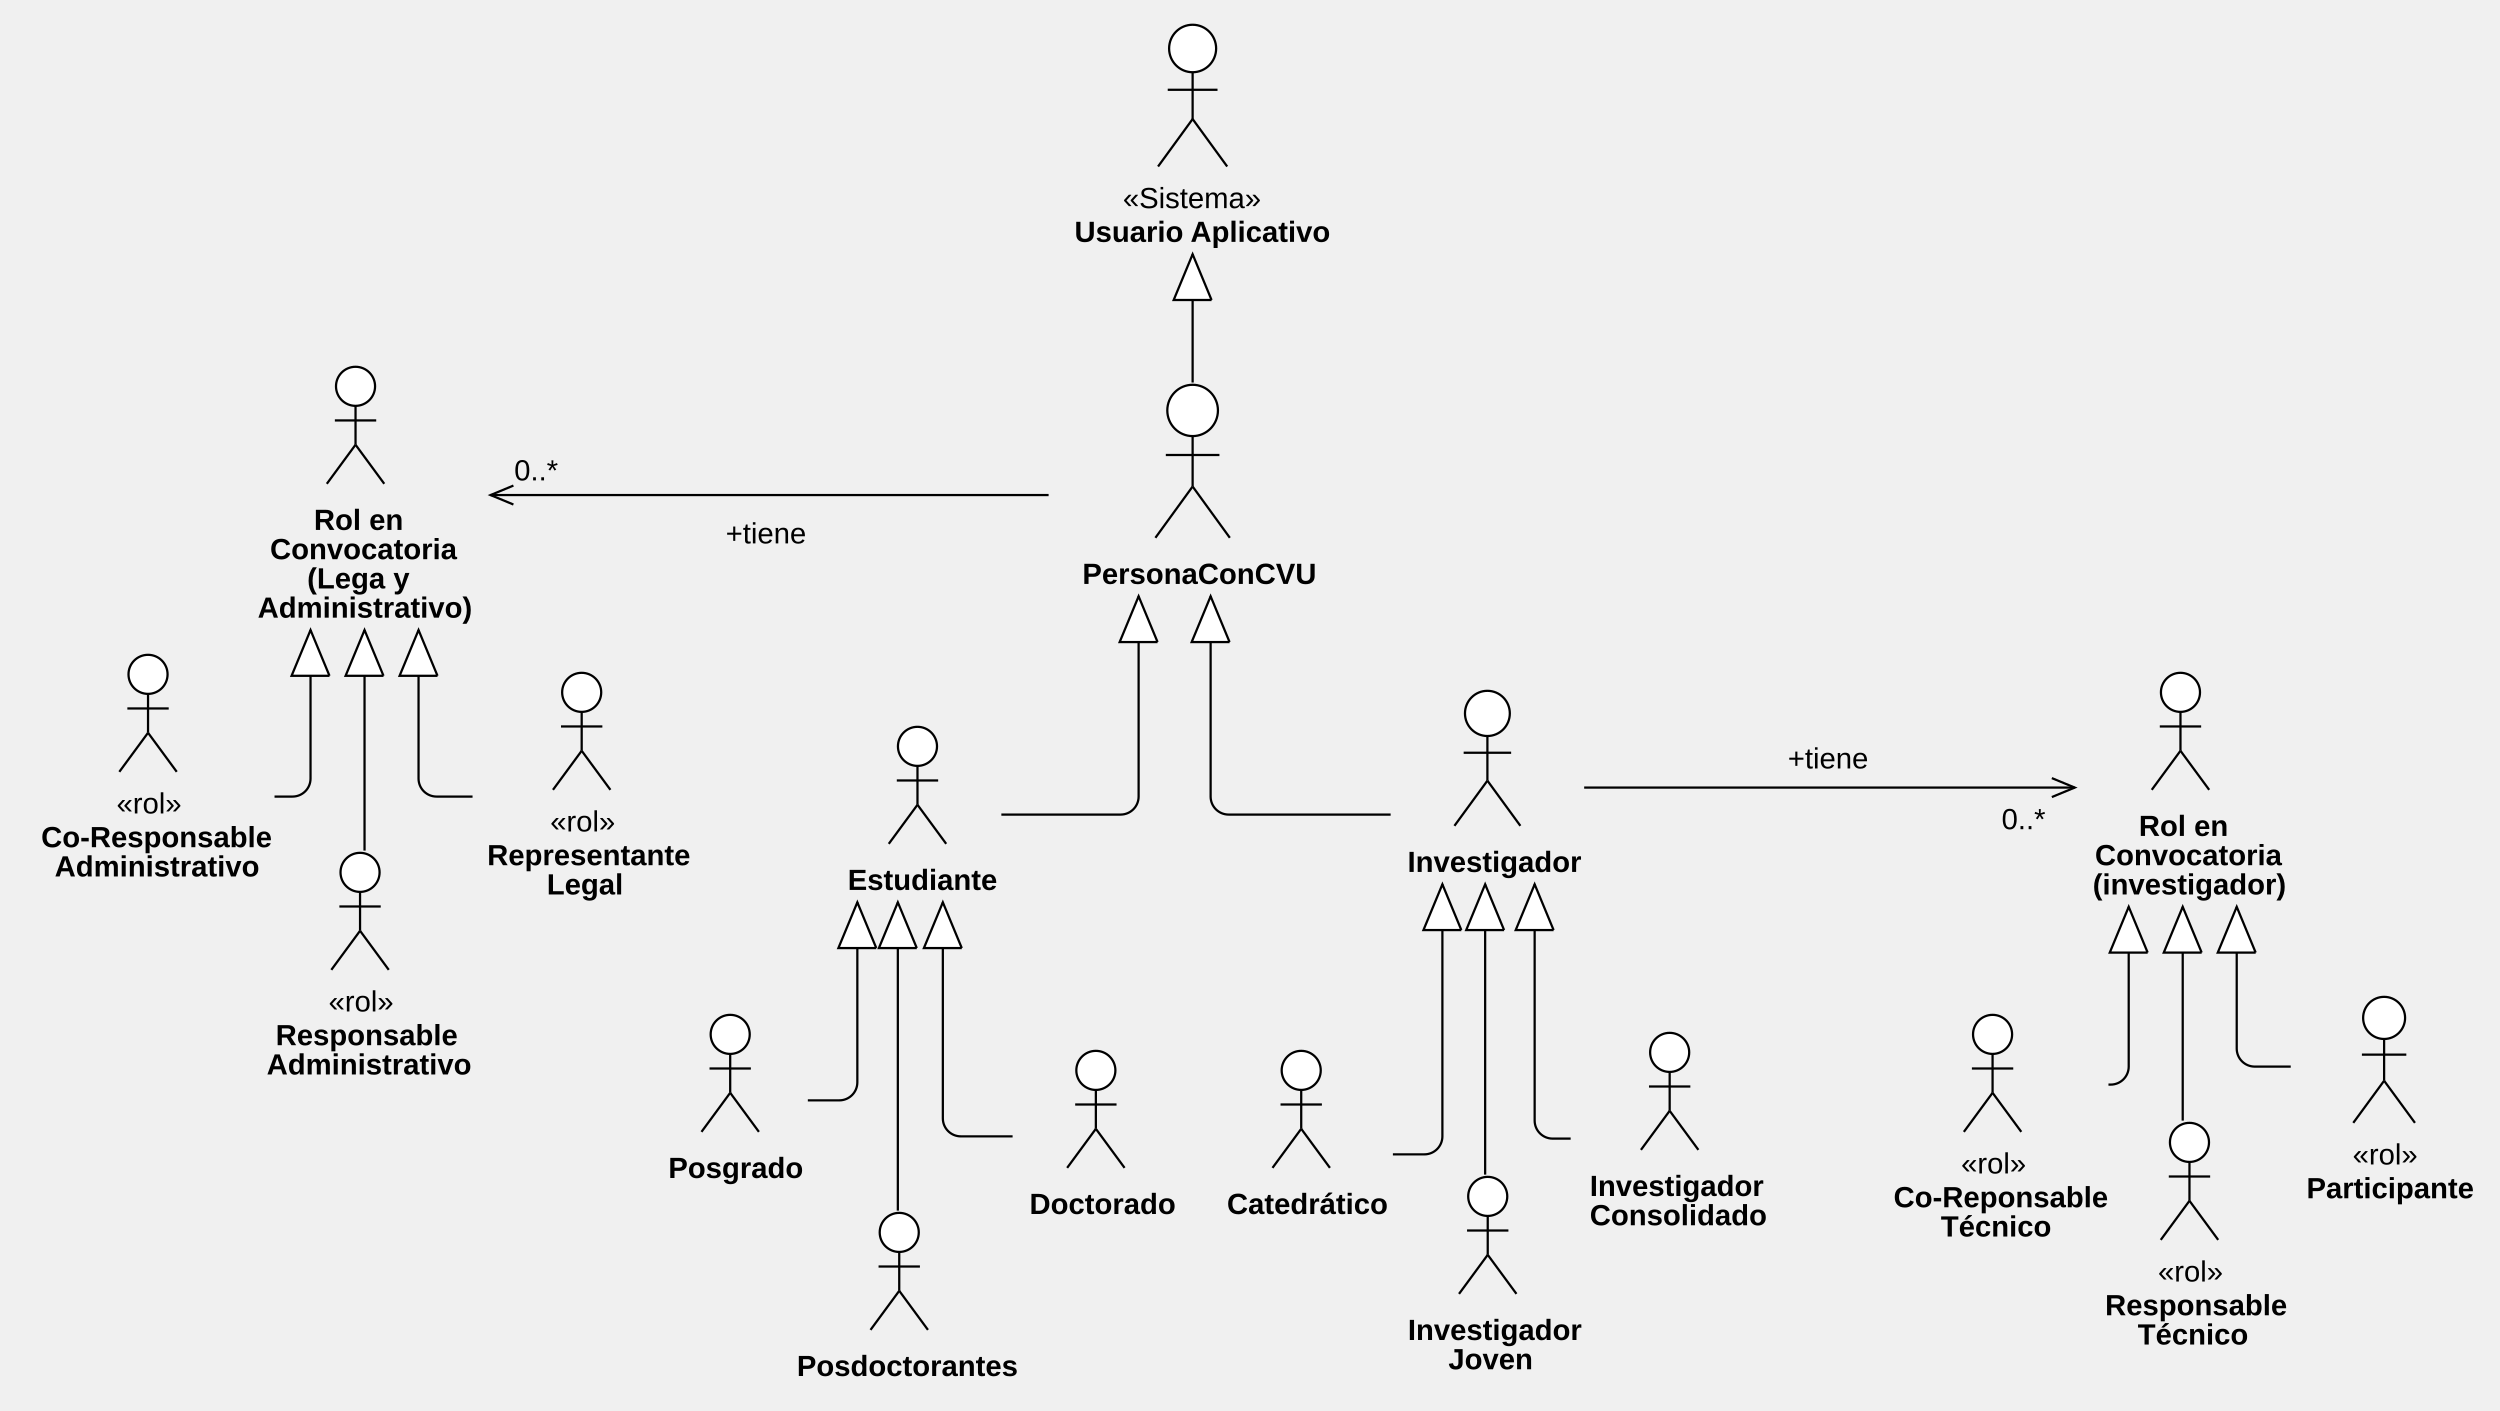
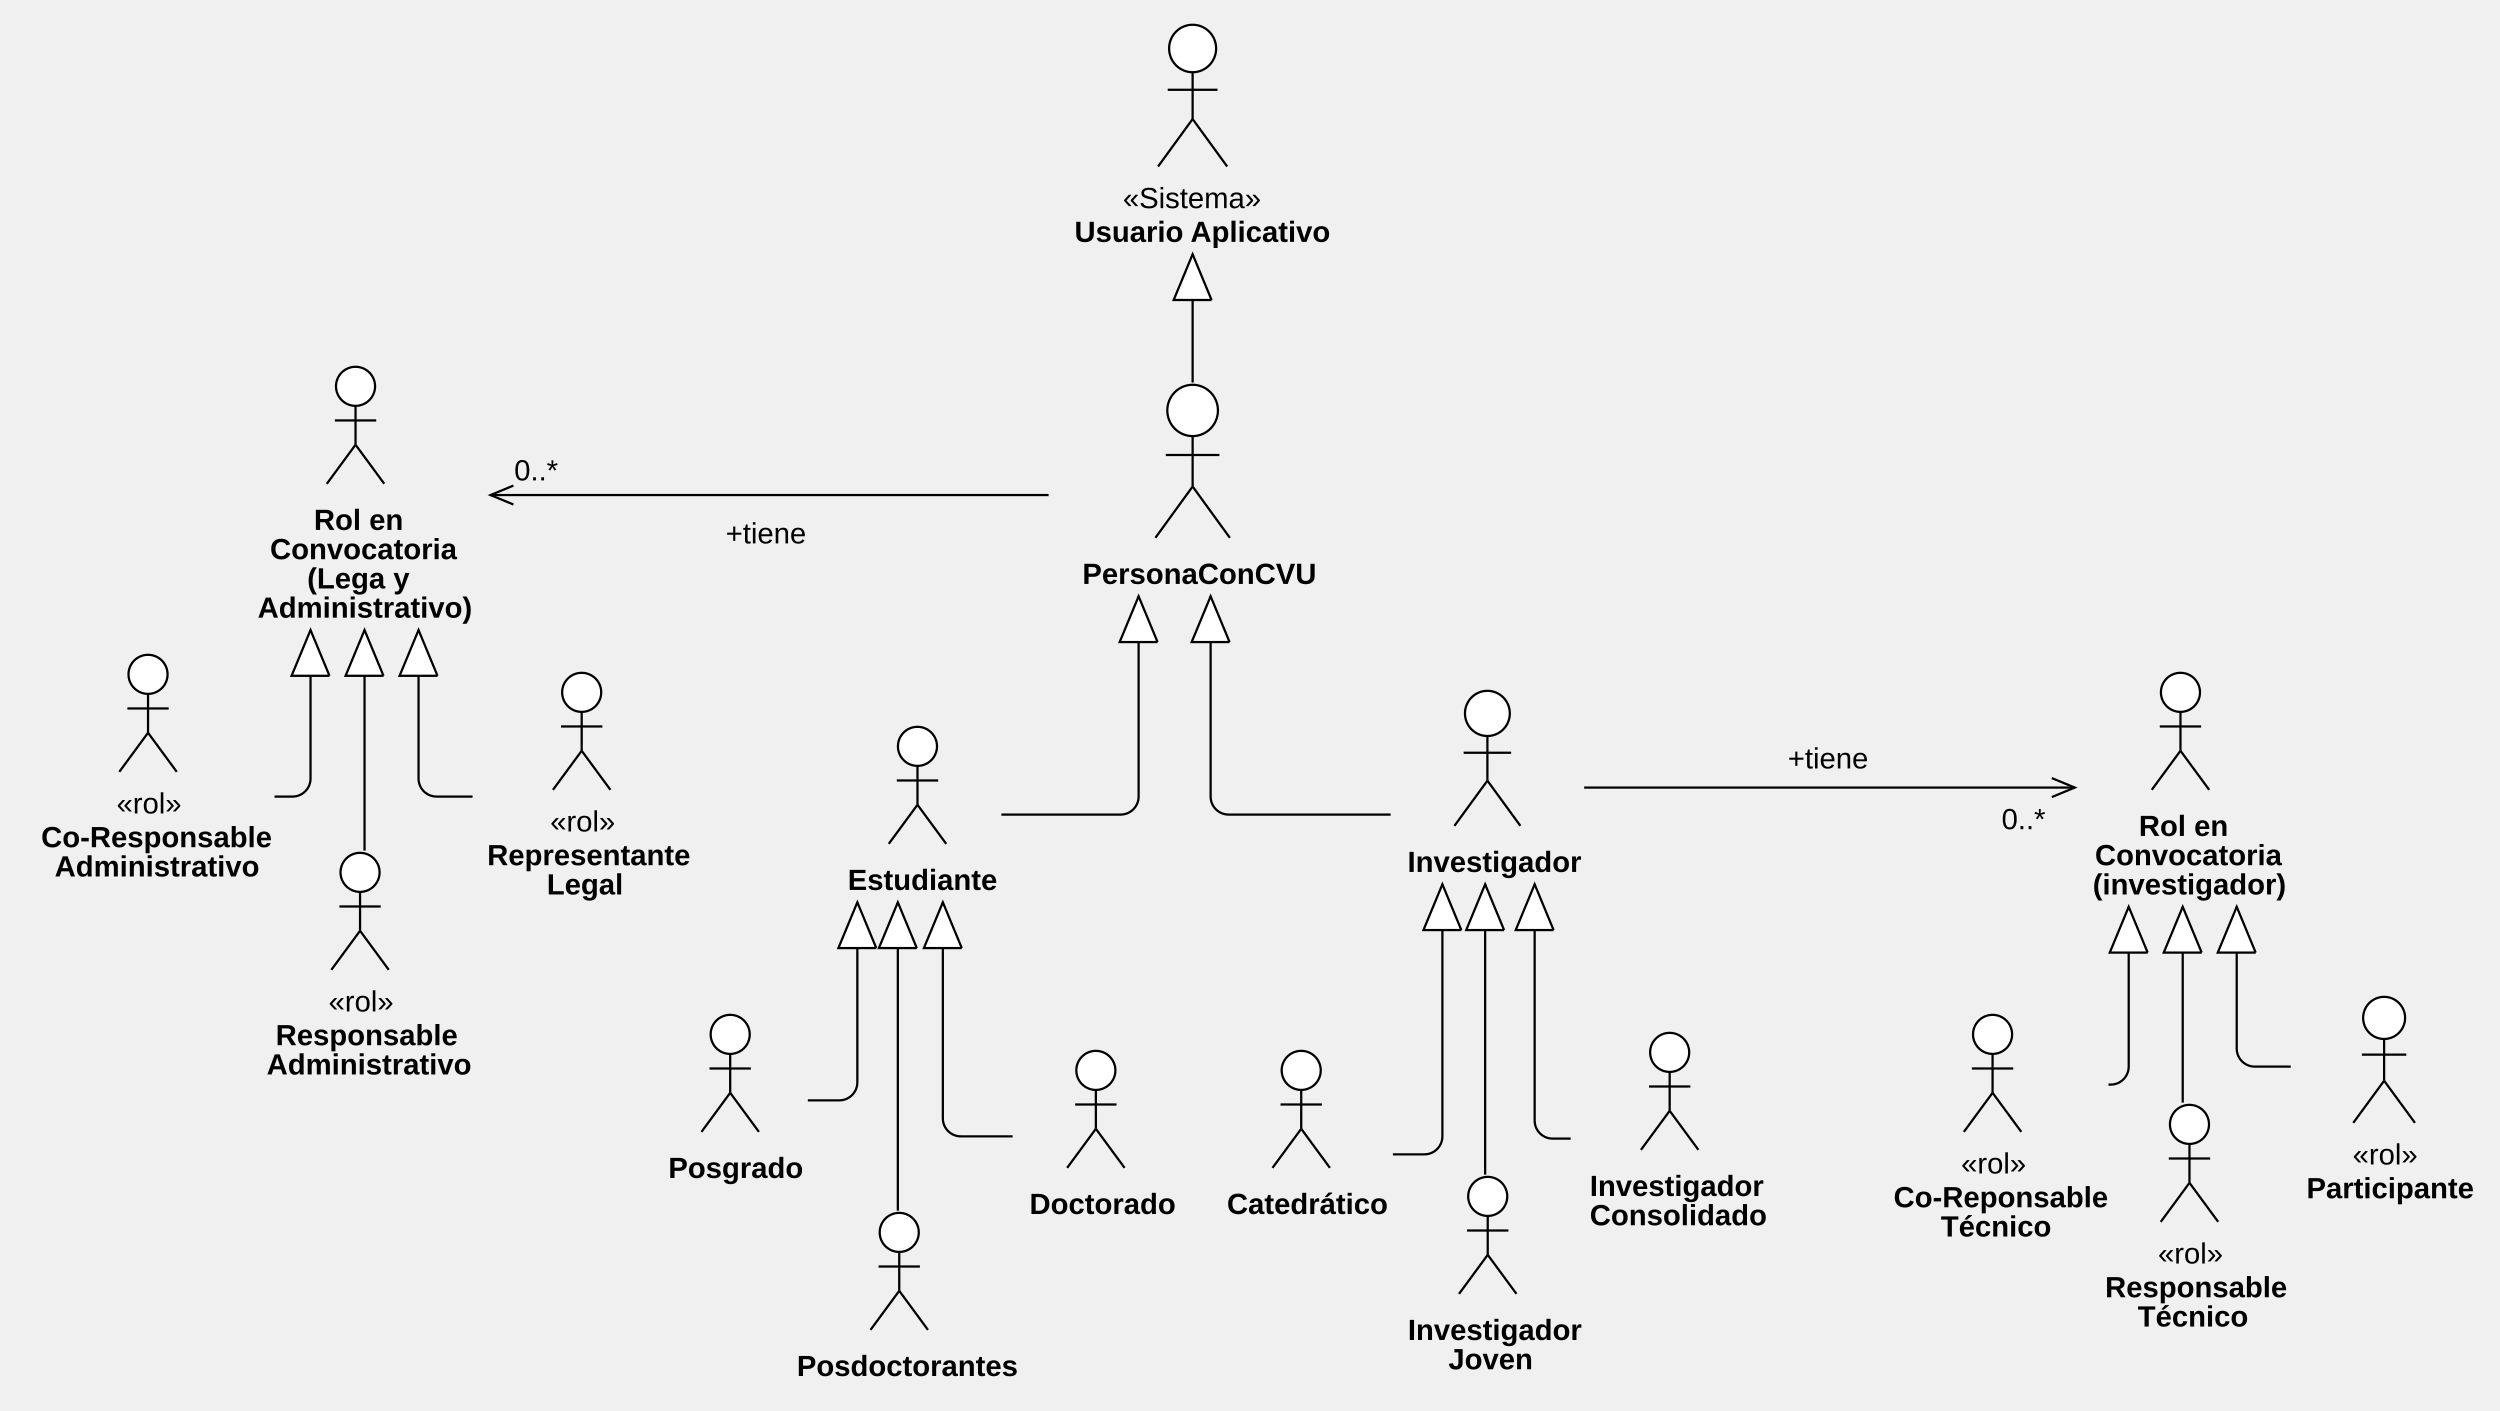
<svg xmlns="http://www.w3.org/2000/svg" version="1.1" width="1111" height="627">
  <defs />
  <g>
    <g transform="translate(-46,-46) scale(1,1)">
      <path fill="#ffffff" stroke="none" d="M 197.327 433.68 C 197.327 428.886 201.213 425 206.006 425 C 210.8 425 214.686 428.886 214.686 433.68 C 214.686 438.474 210.8 442.36 206.006 442.36 C 201.213 442.36 197.327 438.474 197.327 433.68 Z" />
    </g>
    <g transform="translate(-46,-46) scale(1,1)">
      <path fill="none" stroke="#000000" d="M 197.327 433.68 C 197.327 428.886 201.213 425 206.006 425 C 210.8 425 214.686 428.886 214.686 433.68 C 214.686 438.474 210.8 442.36 206.006 442.36 C 201.213 442.36 197.327 438.474 197.327 433.68 Z" stroke-miterlimit="10" />
    </g>
    <g transform="translate(-46,-46) scale(1,1)">
      <path fill="none" stroke="#000000" d="M 206.006 442.36 L 206.006 459.64" stroke-miterlimit="10" />
    </g>
    <g transform="translate(-46,-46) scale(1,1)">
      <path fill="none" stroke="#000000" d="M 196.817 448.84 L 215.196 448.84" stroke-miterlimit="10" />
    </g>
    <g transform="translate(-46,-46) scale(1,1)">
      <path fill="none" stroke="#000000" d="M 206.006 459.64 L 193.243 477" stroke-miterlimit="10" />
    </g>
    <g transform="translate(-46,-46) scale(1,1)">
      <path fill="none" stroke="#000000" d="M 206.006 459.64 L 218.77 477" stroke-miterlimit="10" />
    </g>
    <g transform="translate(-46,-46) scale(1,1)">
      <g>
        <path fill="none" stroke="none" />
        <text fill="#000000" stroke="none" font-family="Arial" font-size="13px" font-style="normal" font-weight="normal" text-decoration="none" x="192.006" y="495.5">«rol»</text>
      </g>
    </g>
    <g transform="translate(-46,-46) scale(1,1)">
      <g>
        <path fill="none" stroke="none" />
        <text fill="#000000" stroke="none" font-family="Arial" font-size="13px" font-style="normal" font-weight="bold" text-decoration="none" x="168.506" y="510.5">Responsable</text>
        <text fill="#000000" stroke="none" font-family="Arial" font-size="13px" font-style="normal" font-weight="bold" text-decoration="none" x="164.506" y="523.5">Administrativo</text>
      </g>
    </g>
    <g transform="translate(-46,-46) scale(1,1)">
      <path fill="#ffffff" stroke="none" d="M 103.107 345.68 C 103.107 340.886 106.992 337 111.786 337 C 116.579 337 120.465 340.886 120.465 345.68 C 120.465 350.474 116.579 354.36 111.786 354.36 C 106.992 354.36 103.107 350.474 103.107 345.68 Z" />
    </g>
    <g transform="translate(-46,-46) scale(1,1)">
      <path fill="none" stroke="#000000" d="M 103.107 345.68 C 103.107 340.886 106.992 337 111.786 337 C 116.579 337 120.465 340.886 120.465 345.68 C 120.465 350.474 116.579 354.36 111.786 354.36 C 106.992 354.36 103.107 350.474 103.107 345.68 Z" stroke-miterlimit="10" />
    </g>
    <g transform="translate(-46,-46) scale(1,1)">
      <path fill="none" stroke="#000000" d="M 111.786 354.36 L 111.786 371.64" stroke-miterlimit="10" />
    </g>
    <g transform="translate(-46,-46) scale(1,1)">
      <path fill="none" stroke="#000000" d="M 102.596 360.84 L 120.976 360.84" stroke-miterlimit="10" />
    </g>
    <g transform="translate(-46,-46) scale(1,1)">
      <path fill="none" stroke="#000000" d="M 111.786 371.64 L 99.022 389" stroke-miterlimit="10" />
    </g>
    <g transform="translate(-46,-46) scale(1,1)">
      <path fill="none" stroke="#000000" d="M 111.786 371.64 L 124.55 389" stroke-miterlimit="10" />
    </g>
    <g transform="translate(-46,-46) scale(1,1)">
      <g>
        <path fill="none" stroke="none" />
        <text fill="#000000" stroke="none" font-family="Arial" font-size="13px" font-style="normal" font-weight="normal" text-decoration="none" x="97.786" y="407.5">«rol»</text>
      </g>
    </g>
    <g transform="translate(-46,-46) scale(1,1)">
      <g>
        <path fill="none" stroke="none" />
        <text fill="#000000" stroke="none" font-family="Arial" font-size="13px" font-style="normal" font-weight="bold" text-decoration="none" x="64.286" y="422.5">Co-Responsable</text>
        <text fill="#000000" stroke="none" font-family="Arial" font-size="13px" font-style="normal" font-weight="bold" text-decoration="none" x="70.286" y="435.5">Administrativo</text>
      </g>
    </g>
    <g transform="translate(-46,-46) scale(1,1)">
      <path fill="#ffffff" stroke="none" d="M 295.821 353.68 C 295.821 348.886 299.707 345 304.5 345 C 309.293 345 313.179 348.886 313.179 353.68 C 313.179 358.474 309.293 362.36 304.5 362.36 C 299.707 362.36 295.821 358.474 295.821 353.68 Z" />
    </g>
    <g transform="translate(-46,-46) scale(1,1)">
      <path fill="none" stroke="#000000" d="M 295.821 353.68 C 295.821 348.886 299.707 345 304.5 345 C 309.293 345 313.179 348.886 313.179 353.68 C 313.179 358.474 309.293 362.36 304.5 362.36 C 299.707 362.36 295.821 358.474 295.821 353.68 Z" stroke-miterlimit="10" />
    </g>
    <g transform="translate(-46,-46) scale(1,1)">
      <path fill="none" stroke="#000000" d="M 304.5 362.36 L 304.5 379.64" stroke-miterlimit="10" />
    </g>
    <g transform="translate(-46,-46) scale(1,1)">
      <path fill="none" stroke="#000000" d="M 295.31 368.84 L 313.69 368.84" stroke-miterlimit="10" />
    </g>
    <g transform="translate(-46,-46) scale(1,1)">
      <path fill="none" stroke="#000000" d="M 304.5 379.64 L 291.736 397" stroke-miterlimit="10" />
    </g>
    <g transform="translate(-46,-46) scale(1,1)">
      <path fill="none" stroke="#000000" d="M 304.5 379.64 L 317.264 397" stroke-miterlimit="10" />
    </g>
    <g transform="translate(-46,-46) scale(1,1)">
      <g>
        <path fill="none" stroke="none" />
        <text fill="#000000" stroke="none" font-family="Arial" font-size="13px" font-style="normal" font-weight="normal" text-decoration="none" x="290.5" y="415.5">«rol»</text>
      </g>
    </g>
    <g transform="translate(-46,-46) scale(1,1)">
      <g>
        <path fill="none" stroke="none" />
        <text fill="#000000" stroke="none" font-family="Arial" font-size="13px" font-style="normal" font-weight="bold" text-decoration="none" x="262.5" y="430.5">Representante</text>
        <text fill="#000000" stroke="none" font-family="Arial" font-size="13px" font-style="normal" font-weight="bold" text-decoration="none" x="289" y="443.5">Legal</text>
      </g>
    </g>
    <g transform="translate(-46,-46) scale(1,1)">
      <path fill="#ffffff" stroke="none" d="M 697.035 363.04 C 697.035 357.495 701.496 353 707 353 C 712.504 353 716.965 357.495 716.965 363.04 C 716.965 368.585 712.504 373.08 707 373.08 C 701.496 373.08 697.035 368.585 697.035 363.04 Z" />
    </g>
    <g transform="translate(-46,-46) scale(1,1)">
      <path fill="none" stroke="#000000" d="M 697.035 363.04 C 697.035 357.495 701.496 353 707 353 C 712.504 353 716.965 357.495 716.965 363.04 C 716.965 368.585 712.504 373.08 707 373.08 C 701.496 373.08 697.035 368.585 697.035 363.04 Z" stroke-miterlimit="10" />
    </g>
    <g transform="translate(-46,-46) scale(1,1)">
      <path fill="none" stroke="#000000" d="M 707 373.08 L 707 392.92" stroke-miterlimit="10" />
    </g>
    <g transform="translate(-46,-46) scale(1,1)">
      <path fill="none" stroke="#000000" d="M 696.449 380.52 L 717.551 380.52" stroke-miterlimit="10" />
    </g>
    <g transform="translate(-46,-46) scale(1,1)">
      <path fill="none" stroke="#000000" d="M 707 392.92 L 692.345 413" stroke-miterlimit="10" />
    </g>
    <g transform="translate(-46,-46) scale(1,1)">
      <path fill="none" stroke="#000000" d="M 707 392.92 L 721.655 413" stroke-miterlimit="10" />
    </g>
    <g transform="translate(-46,-46) scale(1,1)">
      <g>
        <path fill="none" stroke="none" />
        <text fill="#000000" stroke="none" font-family="Arial" font-size="13px" font-style="normal" font-weight="bold" text-decoration="none" x="671.5" y="433.5">Investigador</text>
      </g>
    </g>
    <g transform="translate(-46,-46) scale(1,1)">
      <path fill="#ffffff" stroke="none" d="M 779.321 513.68 C 779.321 508.886 783.207 505 788 505 C 792.793 505 796.679 508.886 796.679 513.68 C 796.679 518.474 792.793 522.36 788 522.36 C 783.207 522.36 779.321 518.474 779.321 513.68 Z" />
    </g>
    <g transform="translate(-46,-46) scale(1,1)">
      <path fill="none" stroke="#000000" d="M 779.321 513.68 C 779.321 508.886 783.207 505 788 505 C 792.793 505 796.679 508.886 796.679 513.68 C 796.679 518.474 792.793 522.36 788 522.36 C 783.207 522.36 779.321 518.474 779.321 513.68 Z" stroke-miterlimit="10" />
    </g>
    <g transform="translate(-46,-46) scale(1,1)">
      <path fill="none" stroke="#000000" d="M 788 522.36 L 788 539.64" stroke-miterlimit="10" />
    </g>
    <g transform="translate(-46,-46) scale(1,1)">
      <path fill="none" stroke="#000000" d="M 778.81 528.84 L 797.19 528.84" stroke-miterlimit="10" />
    </g>
    <g transform="translate(-46,-46) scale(1,1)">
      <path fill="none" stroke="#000000" d="M 788 539.64 L 775.236 557" stroke-miterlimit="10" />
    </g>
    <g transform="translate(-46,-46) scale(1,1)">
      <path fill="none" stroke="#000000" d="M 788 539.64 L 800.764 557" stroke-miterlimit="10" />
    </g>
    <g transform="translate(-46,-46) scale(1,1)">
      <g>
        <path fill="none" stroke="none" />
        <text fill="#000000" stroke="none" font-family="Arial" font-size="13px" font-style="normal" font-weight="bold" text-decoration="none" x="752.5" y="577.5">Investigador</text>
        <text fill="#000000" stroke="none" font-family="Arial" font-size="13px" font-style="normal" font-weight="bold" text-decoration="none" x="752.5" y="590.5">Consolidado</text>
      </g>
    </g>
    <g transform="translate(-46,-46) scale(1,1)">
      <path fill="#ffffff" stroke="none" d="M 698.468 577.68 C 698.468 572.886 702.354 569 707.148 569 C 711.941 569 715.827 572.886 715.827 577.68 C 715.827 582.474 711.941 586.36 707.148 586.36 C 702.354 586.36 698.468 582.474 698.468 577.68 Z" />
    </g>
    <g transform="translate(-46,-46) scale(1,1)">
      <path fill="none" stroke="#000000" d="M 698.468 577.68 C 698.468 572.886 702.354 569 707.148 569 C 711.941 569 715.827 572.886 715.827 577.68 C 715.827 582.474 711.941 586.36 707.148 586.36 C 702.354 586.36 698.468 582.474 698.468 577.68 Z" stroke-miterlimit="10" />
    </g>
    <g transform="translate(-46,-46) scale(1,1)">
      <path fill="none" stroke="#000000" d="M 707.148 586.36 L 707.148 603.64" stroke-miterlimit="10" />
    </g>
    <g transform="translate(-46,-46) scale(1,1)">
      <path fill="none" stroke="#000000" d="M 697.958 592.84 L 716.338 592.84" stroke-miterlimit="10" />
    </g>
    <g transform="translate(-46,-46) scale(1,1)">
      <path fill="none" stroke="#000000" d="M 707.148 603.64 L 694.384 621" stroke-miterlimit="10" />
    </g>
    <g transform="translate(-46,-46) scale(1,1)">
      <path fill="none" stroke="#000000" d="M 707.148 603.64 L 719.911 621" stroke-miterlimit="10" />
    </g>
    <g transform="translate(-46,-46) scale(1,1)">
      <g>
        <path fill="none" stroke="none" />
        <text fill="#000000" stroke="none" font-family="Arial" font-size="13px" font-style="normal" font-weight="bold" text-decoration="none" x="671.648" y="641.5">Investigador</text>
        <text fill="#000000" stroke="none" font-family="Arial" font-size="13px" font-style="normal" font-weight="bold" text-decoration="none" x="689.648" y="654.5">Joven</text>
      </g>
    </g>
    <g transform="translate(-46,-46) scale(1,1)">
-       <path fill="#ffffff" stroke="none" d="M 1010.321 553.68 C 1010.321 548.886 1014.207 545 1019 545 C 1023.793 545 1027.679 548.886 1027.679 553.68 C 1027.679 558.474 1023.793 562.36 1019 562.36 C 1014.207 562.36 1010.321 558.474 1010.321 553.68 Z" />
-     </g>
-     <g transform="translate(-46,-46) scale(1,1)">
-       <path fill="none" stroke="#000000" d="M 1010.321 553.68 C 1010.321 548.886 1014.207 545 1019 545 C 1023.793 545 1027.679 548.886 1027.679 553.68 C 1027.679 558.474 1023.793 562.36 1019 562.36 C 1014.207 562.36 1010.321 558.474 1010.321 553.68 Z" stroke-miterlimit="10" />
-     </g>
-     <g transform="translate(-46,-46) scale(1,1)">
-       <path fill="none" stroke="#000000" d="M 1019 562.36 L 1019 579.64" stroke-miterlimit="10" />
-     </g>
-     <g transform="translate(-46,-46) scale(1,1)">
-       <path fill="none" stroke="#000000" d="M 1009.81 568.84 L 1028.19 568.84" stroke-miterlimit="10" />
-     </g>
-     <g transform="translate(-46,-46) scale(1,1)">
-       <path fill="none" stroke="#000000" d="M 1019 579.64 L 1006.236 597" stroke-miterlimit="10" />
-     </g>
-     <g transform="translate(-46,-46) scale(1,1)">
-       <path fill="none" stroke="#000000" d="M 1019 579.64 L 1031.764 597" stroke-miterlimit="10" />
-     </g>
-     <g transform="translate(-46,-46) scale(1,1)">
-       <g>
-         <path fill="none" stroke="none" />
-         <text fill="#000000" stroke="none" font-family="Arial" font-size="13px" font-style="normal" font-weight="normal" text-decoration="none" x="1005" y="615.5">«rol»</text>
-       </g>
-     </g>
-     <g transform="translate(-46,-46) scale(1,1)">
-       <g>
-         <path fill="none" stroke="none" />
-         <text fill="#000000" stroke="none" font-family="Arial" font-size="13px" font-style="normal" font-weight="bold" text-decoration="none" x="981.5" y="630.5">Responsable</text>
-         <text fill="#000000" stroke="none" font-family="Arial" font-size="13px" font-style="normal" font-weight="bold" text-decoration="none" x="996" y="643.5">Técnico</text>
+       <path fill="#ffffff" stroke="none" d="M 1010.321 545.68 C 1010.321 540.886 1014.207 537 1019 537 C 1023.793 537 1027.679 540.886 1027.679 545.68 C 1027.679 550.474 1023.793 554.36 1019 554.36 C 1014.207 554.36 1010.321 550.474 1010.321 545.68 Z" />
+     </g>
+     <g transform="translate(-46,-46) scale(1,1)">
+       <path fill="none" stroke="#000000" d="M 1010.321 545.68 C 1010.321 540.886 1014.207 537 1019 537 C 1023.793 537 1027.679 540.886 1027.679 545.68 C 1027.679 550.474 1023.793 554.36 1019 554.36 C 1014.207 554.36 1010.321 550.474 1010.321 545.68 Z" stroke-miterlimit="10" />
+     </g>
+     <g transform="translate(-46,-46) scale(1,1)">
+       <path fill="none" stroke="#000000" d="M 1019 554.36 L 1019 571.64" stroke-miterlimit="10" />
+     </g>
+     <g transform="translate(-46,-46) scale(1,1)">
+       <path fill="none" stroke="#000000" d="M 1009.81 560.84 L 1028.19 560.84" stroke-miterlimit="10" />
+     </g>
+     <g transform="translate(-46,-46) scale(1,1)">
+       <path fill="none" stroke="#000000" d="M 1019 571.64 L 1006.236 589" stroke-miterlimit="10" />
+     </g>
+     <g transform="translate(-46,-46) scale(1,1)">
+       <path fill="none" stroke="#000000" d="M 1019 571.64 L 1031.764 589" stroke-miterlimit="10" />
+     </g>
+     <g transform="translate(-46,-46) scale(1,1)">
+       <g>
+         <path fill="none" stroke="none" />
+         <text fill="#000000" stroke="none" font-family="Arial" font-size="13px" font-style="normal" font-weight="normal" text-decoration="none" x="1005" y="607.5">«rol»</text>
+       </g>
+     </g>
+     <g transform="translate(-46,-46) scale(1,1)">
+       <g>
+         <path fill="none" stroke="none" />
+         <text fill="#000000" stroke="none" font-family="Arial" font-size="13px" font-style="normal" font-weight="bold" text-decoration="none" x="981.5" y="622.5">Responsable</text>
+         <text fill="#000000" stroke="none" font-family="Arial" font-size="13px" font-style="normal" font-weight="bold" text-decoration="none" x="996" y="635.5">Técnico</text>
      </g>
    </g>
    <g transform="translate(-46,-46) scale(1,1)">
      <path fill="#ffffff" stroke="none" d="M 615.58 521.68 C 615.58 516.886 619.466 513 624.26 513 C 629.053 513 632.939 516.886 632.939 521.68 C 632.939 526.474 629.053 530.36 624.26 530.36 C 619.466 530.36 615.58 526.474 615.58 521.68 Z" />
    </g>
    <g transform="translate(-46,-46) scale(1,1)">
      <path fill="none" stroke="#000000" d="M 615.58 521.68 C 615.58 516.886 619.466 513 624.26 513 C 629.053 513 632.939 516.886 632.939 521.68 C 632.939 526.474 629.053 530.36 624.26 530.36 C 619.466 530.36 615.58 526.474 615.58 521.68 Z" stroke-miterlimit="10" />
    </g>
    <g transform="translate(-46,-46) scale(1,1)">
      <path fill="none" stroke="#000000" d="M 624.26 530.36 L 624.26 547.64" stroke-miterlimit="10" />
    </g>
    <g transform="translate(-46,-46) scale(1,1)">
      <path fill="none" stroke="#000000" d="M 615.07 536.84 L 633.449 536.84" stroke-miterlimit="10" />
    </g>
    <g transform="translate(-46,-46) scale(1,1)">
      <path fill="none" stroke="#000000" d="M 624.26 547.64 L 611.496 565" stroke-miterlimit="10" />
    </g>
    <g transform="translate(-46,-46) scale(1,1)">
      <path fill="none" stroke="#000000" d="M 624.26 547.64 L 637.023 565" stroke-miterlimit="10" />
    </g>
    <g transform="translate(-46,-46) scale(1,1)">
      <g>
        <path fill="none" stroke="none" />
        <text fill="#000000" stroke="none" font-family="Arial" font-size="13px" font-style="normal" font-weight="bold" text-decoration="none" x="591.26" y="585.5">Catedrático</text>
      </g>
    </g>
    <g transform="translate(-46,-46) scale(1,1)">
      <path fill="none" stroke="#000000" d="M 665 559 L 679 559 M 679 559 A 8 8 0 0 0 687 551 L 687 439" stroke-miterlimit="10" />
    </g>
    <g transform="translate(-46,-46) scale(1,1)">
      <path fill="#FFFFFF" stroke="none" d="M 695.419 459.325 L 687 439 L 678.581 459.325" />
    </g>
    <g transform="translate(-46,-46) scale(1,1)">
      <path fill="none" stroke="#000000" d="M 695.419 459.325 L 687 439 L 678.581 459.325 L 695.419 459.325" stroke-miterlimit="10" />
    </g>
    <g transform="translate(-46,-46) scale(1,1)">
      <path fill="none" stroke="#000000" d="M 706 568 L 706 439" stroke-miterlimit="10" />
    </g>
    <g transform="translate(-46,-46) scale(1,1)">
      <path fill="#FFFFFF" stroke="none" d="M 714.419 459.325 L 706 439 L 697.581 459.325" />
    </g>
    <g transform="translate(-46,-46) scale(1,1)">
      <path fill="none" stroke="#000000" d="M 714.419 459.325 L 706 439 L 697.581 459.325 L 714.419 459.325" stroke-miterlimit="10" />
    </g>
    <g transform="translate(-46,-46) scale(1,1)">
      <path fill="none" stroke="#000000" d="M 744 552 L 736 552 M 736 552 A 8 8 0 0 1 728 544 L 728 439" stroke-miterlimit="10" />
    </g>
    <g transform="translate(-46,-46) scale(1,1)">
      <path fill="#FFFFFF" stroke="none" d="M 736.419 459.325 L 728 439 L 719.581 459.325" />
    </g>
    <g transform="translate(-46,-46) scale(1,1)">
      <path fill="none" stroke="#000000" d="M 736.419 459.325 L 728 439 L 719.581 459.325 L 736.419 459.325" stroke-miterlimit="10" />
    </g>
    <g transform="translate(-46,-46) scale(1,1)">
-       <path fill="none" stroke="#000000" d="M 1016 544 L 1016 449" stroke-miterlimit="10" />
+       <path fill="none" stroke="#000000" d="M 1016 536 L 1016 449" stroke-miterlimit="10" />
    </g>
    <g transform="translate(-46,-46) scale(1,1)">
      <path fill="#FFFFFF" stroke="none" d="M 1024.419 469.325 L 1016 449 L 1007.581 469.325" />
    </g>
    <g transform="translate(-46,-46) scale(1,1)">
      <path fill="none" stroke="#000000" d="M 1024.419 469.325 L 1016 449 L 1007.581 469.325 L 1024.419 469.325" stroke-miterlimit="10" />
    </g>
    <g transform="translate(-46,-46) scale(1,1)">
      <path fill="#ffffff" stroke="none" d="M 564.749 228.4 C 564.749 222.104 569.786 217 576 217 C 582.214 217 587.251 222.104 587.251 228.4 C 587.251 234.696 582.214 239.8 576 239.8 C 569.786 239.8 564.749 234.696 564.749 228.4 Z" />
    </g>
    <g transform="translate(-46,-46) scale(1,1)">
      <path fill="none" stroke="#000000" d="M 564.749 228.4 C 564.749 222.104 569.786 217 576 217 C 582.214 217 587.251 222.104 587.251 228.4 C 587.251 234.696 582.214 239.8 576 239.8 C 569.786 239.8 564.749 234.696 564.749 228.4 Z" stroke-miterlimit="10" />
    </g>
    <g transform="translate(-46,-46) scale(1,1)">
      <path fill="none" stroke="#000000" d="M 576 239.8 L 576 262.2" stroke-miterlimit="10" />
    </g>
    <g transform="translate(-46,-46) scale(1,1)">
      <path fill="none" stroke="#000000" d="M 564.087 248.2 L 587.913 248.2" stroke-miterlimit="10" />
    </g>
    <g transform="translate(-46,-46) scale(1,1)">
      <path fill="none" stroke="#000000" d="M 576 262.2 L 559.455 285" stroke-miterlimit="10" />
    </g>
    <g transform="translate(-46,-46) scale(1,1)">
      <path fill="none" stroke="#000000" d="M 576 262.2 L 592.545 285" stroke-miterlimit="10" />
    </g>
    <g transform="translate(-46,-46) scale(1,1)">
      <g>
        <path fill="none" stroke="none" />
        <text fill="#000000" stroke="none" font-family="Arial" font-size="13px" font-style="normal" font-weight="bold" text-decoration="none" x="527" y="305.5">PersonaConCVU</text>
      </g>
    </g>
    <g transform="translate(-46,-46) scale(1,1)">
      <path fill="none" stroke="#000000" d="M 664 408 L 592 408 M 592 408 A 8 8 0 0 1 584 400 L 584 311" stroke-miterlimit="10" />
    </g>
    <g transform="translate(-46,-46) scale(1,1)">
      <path fill="#FFFFFF" stroke="none" d="M 592.419 331.325 L 584 311 L 575.581 331.325" />
    </g>
    <g transform="translate(-46,-46) scale(1,1)">
      <path fill="none" stroke="#000000" d="M 592.419 331.325 L 584 311 L 575.581 331.325 L 592.419 331.325" stroke-miterlimit="10" />
    </g>
    <g transform="translate(-46,-46) scale(1,1)">
      <path fill="none" stroke="#000000" d="M 256 400 L 240 400 M 240 400 A 8 8 0 0 1 232 392 L 232 326" stroke-miterlimit="10" />
    </g>
    <g transform="translate(-46,-46) scale(1,1)">
      <path fill="#FFFFFF" stroke="none" d="M 240.419 346.325 L 232 326 L 223.581 346.325" />
    </g>
    <g transform="translate(-46,-46) scale(1,1)">
      <path fill="none" stroke="#000000" d="M 240.419 346.325 L 232 326 L 223.581 346.325 L 240.419 346.325" stroke-miterlimit="10" />
    </g>
    <g transform="translate(-46,-46) scale(1,1)">
      <path fill="none" stroke="#000000" d="M 208 424 L 208 326" stroke-miterlimit="10" />
    </g>
    <g transform="translate(-46,-46) scale(1,1)">
      <path fill="#FFFFFF" stroke="none" d="M 216.419 346.325 L 208 326 L 199.581 346.325" />
    </g>
    <g transform="translate(-46,-46) scale(1,1)">
      <path fill="none" stroke="#000000" d="M 216.419 346.325 L 208 326 L 199.581 346.325 L 216.419 346.325" stroke-miterlimit="10" />
    </g>
    <g transform="translate(-46,-46) scale(1,1)">
      <path fill="none" stroke="#000000" d="M 168 400 L 176 400 M 176 400 A 8 8 0 0 0 184 392 L 184 326" stroke-miterlimit="10" />
    </g>
    <g transform="translate(-46,-46) scale(1,1)">
      <path fill="#FFFFFF" stroke="none" d="M 192.419 346.325 L 184 326 L 175.581 346.325" />
    </g>
    <g transform="translate(-46,-46) scale(1,1)">
      <path fill="none" stroke="#000000" d="M 192.419 346.325 L 184 326 L 175.581 346.325 L 192.419 346.325" stroke-miterlimit="10" />
    </g>
    <g transform="translate(-46,-46) scale(1,1)">
      <path fill="#ffffff" stroke="none" d="M 922.821 505.68 C 922.821 500.886 926.707 497 931.5 497 C 936.293 497 940.179 500.886 940.179 505.68 C 940.179 510.474 936.293 514.36 931.5 514.36 C 926.707 514.36 922.821 510.474 922.821 505.68 Z" />
    </g>
    <g transform="translate(-46,-46) scale(1,1)">
      <path fill="none" stroke="#000000" d="M 922.821 505.68 C 922.821 500.886 926.707 497 931.5 497 C 936.293 497 940.179 500.886 940.179 505.68 C 940.179 510.474 936.293 514.36 931.5 514.36 C 926.707 514.36 922.821 510.474 922.821 505.68 Z" stroke-miterlimit="10" />
    </g>
    <g transform="translate(-46,-46) scale(1,1)">
      <path fill="none" stroke="#000000" d="M 931.5 514.36 L 931.5 531.64" stroke-miterlimit="10" />
    </g>
    <g transform="translate(-46,-46) scale(1,1)">
      <path fill="none" stroke="#000000" d="M 922.31 520.84 L 940.69 520.84" stroke-miterlimit="10" />
    </g>
    <g transform="translate(-46,-46) scale(1,1)">
      <path fill="none" stroke="#000000" d="M 931.5 531.64 L 918.736 549" stroke-miterlimit="10" />
    </g>
    <g transform="translate(-46,-46) scale(1,1)">
      <path fill="none" stroke="#000000" d="M 931.5 531.64 L 944.264 549" stroke-miterlimit="10" />
    </g>
    <g transform="translate(-46,-46) scale(1,1)">
      <g>
        <path fill="none" stroke="none" />
        <text fill="#000000" stroke="none" font-family="Arial" font-size="13px" font-style="normal" font-weight="normal" text-decoration="none" x="917.5" y="567.5">«rol»</text>
      </g>
    </g>
    <g transform="translate(-46,-46) scale(1,1)">
      <g>
        <path fill="none" stroke="none" />
        <text fill="#000000" stroke="none" font-family="Arial" font-size="13px" font-style="normal" font-weight="bold" text-decoration="none" x="887.5" y="582.5">Co-Reponsable</text>
        <text fill="#000000" stroke="none" font-family="Arial" font-size="13px" font-style="normal" font-weight="bold" text-decoration="none" x="908.5" y="595.5">Técnico</text>
      </g>
    </g>
    <g transform="translate(-46,-46) scale(1,1)">
      <path fill="none" stroke="#000000" d="M 983 528 L 984 528 M 984 528 A 8 8 0 0 0 992 520 L 992 449" stroke-miterlimit="10" />
    </g>
    <g transform="translate(-46,-46) scale(1,1)">
      <path fill="#FFFFFF" stroke="none" d="M 1000.419 469.325 L 992 449 L 983.581 469.325" />
    </g>
    <g transform="translate(-46,-46) scale(1,1)">
      <path fill="none" stroke="#000000" d="M 1000.419 469.325 L 992 449 L 983.581 469.325 L 1000.419 469.325" stroke-miterlimit="10" />
    </g>
    <g transform="translate(-46,-46) scale(1,1)">
      <path fill="#ffffff" stroke="none" d="M 445.048 377.68 C 445.048 372.886 448.933 369 453.727 369 C 458.52 369 462.406 372.886 462.406 377.68 C 462.406 382.474 458.52 386.36 453.727 386.36 C 448.933 386.36 445.048 382.474 445.048 377.68 Z" />
    </g>
    <g transform="translate(-46,-46) scale(1,1)">
      <path fill="none" stroke="#000000" d="M 445.048 377.68 C 445.048 372.886 448.933 369 453.727 369 C 458.52 369 462.406 372.886 462.406 377.68 C 462.406 382.474 458.52 386.36 453.727 386.36 C 448.933 386.36 445.048 382.474 445.048 377.68 Z" stroke-miterlimit="10" />
    </g>
    <g transform="translate(-46,-46) scale(1,1)">
      <path fill="none" stroke="#000000" d="M 453.727 386.36 L 453.727 403.64" stroke-miterlimit="10" />
    </g>
    <g transform="translate(-46,-46) scale(1,1)">
      <path fill="none" stroke="#000000" d="M 444.537 392.84 L 462.917 392.84" stroke-miterlimit="10" />
    </g>
    <g transform="translate(-46,-46) scale(1,1)">
      <path fill="none" stroke="#000000" d="M 453.727 403.64 L 440.963 421" stroke-miterlimit="10" />
    </g>
    <g transform="translate(-46,-46) scale(1,1)">
      <path fill="none" stroke="#000000" d="M 453.727 403.64 L 466.49 421" stroke-miterlimit="10" />
    </g>
    <g transform="translate(-46,-46) scale(1,1)">
      <g>
        <path fill="none" stroke="none" />
        <text fill="#000000" stroke="none" font-family="Arial" font-size="13px" font-style="normal" font-weight="bold" text-decoration="none" x="422.727" y="441.5">Estudiante</text>
      </g>
    </g>
    <g transform="translate(-46,-46) scale(1,1)">
      <path fill="#ffffff" stroke="none" d="M 361.821 505.68 C 361.821 500.886 365.707 497 370.5 497 C 375.293 497 379.179 500.886 379.179 505.68 C 379.179 510.474 375.293 514.36 370.5 514.36 C 365.707 514.36 361.821 510.474 361.821 505.68 Z" />
    </g>
    <g transform="translate(-46,-46) scale(1,1)">
      <path fill="none" stroke="#000000" d="M 361.821 505.68 C 361.821 500.886 365.707 497 370.5 497 C 375.293 497 379.179 500.886 379.179 505.68 C 379.179 510.474 375.293 514.36 370.5 514.36 C 365.707 514.36 361.821 510.474 361.821 505.68 Z" stroke-miterlimit="10" />
    </g>
    <g transform="translate(-46,-46) scale(1,1)">
      <path fill="none" stroke="#000000" d="M 370.5 514.36 L 370.5 531.64" stroke-miterlimit="10" />
    </g>
    <g transform="translate(-46,-46) scale(1,1)">
      <path fill="none" stroke="#000000" d="M 361.31 520.84 L 379.69 520.84" stroke-miterlimit="10" />
    </g>
    <g transform="translate(-46,-46) scale(1,1)">
      <path fill="none" stroke="#000000" d="M 370.5 531.64 L 357.736 549" stroke-miterlimit="10" />
    </g>
    <g transform="translate(-46,-46) scale(1,1)">
      <path fill="none" stroke="#000000" d="M 370.5 531.64 L 383.264 549" stroke-miterlimit="10" />
    </g>
    <g transform="translate(-46,-46) scale(1,1)">
      <g>
        <path fill="none" stroke="none" />
        <text fill="#000000" stroke="none" font-family="Arial" font-size="13px" font-style="normal" font-weight="bold" text-decoration="none" x="343" y="569.5">Posgrado</text>
      </g>
    </g>
    <g transform="translate(-46,-46) scale(1,1)">
      <path fill="#ffffff" stroke="none" d="M 524.321 521.68 C 524.321 516.886 528.207 513 533 513 C 537.793 513 541.679 516.886 541.679 521.68 C 541.679 526.474 537.793 530.36 533 530.36 C 528.207 530.36 524.321 526.474 524.321 521.68 Z" />
    </g>
    <g transform="translate(-46,-46) scale(1,1)">
      <path fill="none" stroke="#000000" d="M 524.321 521.68 C 524.321 516.886 528.207 513 533 513 C 537.793 513 541.679 516.886 541.679 521.68 C 541.679 526.474 537.793 530.36 533 530.36 C 528.207 530.36 524.321 526.474 524.321 521.68 Z" stroke-miterlimit="10" />
    </g>
    <g transform="translate(-46,-46) scale(1,1)">
      <path fill="none" stroke="#000000" d="M 533 530.36 L 533 547.64" stroke-miterlimit="10" />
    </g>
    <g transform="translate(-46,-46) scale(1,1)">
      <path fill="none" stroke="#000000" d="M 523.81 536.84 L 542.19 536.84" stroke-miterlimit="10" />
    </g>
    <g transform="translate(-46,-46) scale(1,1)">
      <path fill="none" stroke="#000000" d="M 533 547.64 L 520.236 565" stroke-miterlimit="10" />
    </g>
    <g transform="translate(-46,-46) scale(1,1)">
      <path fill="none" stroke="#000000" d="M 533 547.64 L 545.764 565" stroke-miterlimit="10" />
    </g>
    <g transform="translate(-46,-46) scale(1,1)">
      <g>
        <path fill="none" stroke="none" />
        <text fill="#000000" stroke="none" font-family="Arial" font-size="13px" font-style="normal" font-weight="bold" text-decoration="none" x="503.5" y="585.5">Doctorado</text>
      </g>
    </g>
    <g transform="translate(-46,-46) scale(1,1)">
      <path fill="#ffffff" stroke="none" d="M 436.942 593.68 C 436.942 588.886 440.828 585 445.621 585 C 450.415 585 454.301 588.886 454.301 593.68 C 454.301 598.474 450.415 602.36 445.621 602.36 C 440.828 602.36 436.942 598.474 436.942 593.68 Z" />
    </g>
    <g transform="translate(-46,-46) scale(1,1)">
      <path fill="none" stroke="#000000" d="M 436.942 593.68 C 436.942 588.886 440.828 585 445.621 585 C 450.415 585 454.301 588.886 454.301 593.68 C 454.301 598.474 450.415 602.36 445.621 602.36 C 440.828 602.36 436.942 598.474 436.942 593.68 Z" stroke-miterlimit="10" />
    </g>
    <g transform="translate(-46,-46) scale(1,1)">
      <path fill="none" stroke="#000000" d="M 445.621 602.36 L 445.621 619.64" stroke-miterlimit="10" />
    </g>
    <g transform="translate(-46,-46) scale(1,1)">
      <path fill="none" stroke="#000000" d="M 436.432 608.84 L 454.811 608.84" stroke-miterlimit="10" />
    </g>
    <g transform="translate(-46,-46) scale(1,1)">
      <path fill="none" stroke="#000000" d="M 445.621 619.64 L 432.858 637" stroke-miterlimit="10" />
    </g>
    <g transform="translate(-46,-46) scale(1,1)">
      <path fill="none" stroke="#000000" d="M 445.621 619.64 L 458.385 637" stroke-miterlimit="10" />
    </g>
    <g transform="translate(-46,-46) scale(1,1)">
      <g>
        <path fill="none" stroke="none" />
        <text fill="#000000" stroke="none" font-family="Arial" font-size="13px" font-style="normal" font-weight="bold" text-decoration="none" x="400.121" y="657.5">Posdoctorantes</text>
      </g>
    </g>
    <g transform="translate(-46,-46) scale(1,1)">
      <path fill="none" stroke="#000000" d="M 405 535 L 419 535 M 419 535 A 8 8 0 0 0 427 527 L 427 447" stroke-miterlimit="10" />
    </g>
    <g transform="translate(-46,-46) scale(1,1)">
      <path fill="#FFFFFF" stroke="none" d="M 435.419 467.325 L 427 447 L 418.581 467.325" />
    </g>
    <g transform="translate(-46,-46) scale(1,1)">
      <path fill="none" stroke="#000000" d="M 435.419 467.325 L 427 447 L 418.581 467.325 L 435.419 467.325" stroke-miterlimit="10" />
    </g>
    <g transform="translate(-46,-46) scale(1,1)">
      <path fill="none" stroke="#000000" d="M 496 551 L 473 551 M 473 551 A 8 8 0 0 1 465 543 L 465 447" stroke-miterlimit="10" />
    </g>
    <g transform="translate(-46,-46) scale(1,1)">
      <path fill="#FFFFFF" stroke="none" d="M 473.419 467.325 L 465 447 L 456.581 467.325" />
    </g>
    <g transform="translate(-46,-46) scale(1,1)">
      <path fill="none" stroke="#000000" d="M 473.419 467.325 L 465 447 L 456.581 467.325 L 473.419 467.325" stroke-miterlimit="10" />
    </g>
    <g transform="translate(-46,-46) scale(1,1)">
      <path fill="none" stroke="#000000" d="M 445 584 L 445 447" stroke-miterlimit="10" />
    </g>
    <g transform="translate(-46,-46) scale(1,1)">
      <path fill="#FFFFFF" stroke="none" d="M 453.419 467.325 L 445 447 L 436.581 467.325" />
    </g>
    <g transform="translate(-46,-46) scale(1,1)">
      <path fill="none" stroke="#000000" d="M 453.419 467.325 L 445 447 L 436.581 467.325 L 453.419 467.325" stroke-miterlimit="10" />
    </g>
    <g transform="translate(-46,-46) scale(1,1)">
      <path fill="none" stroke="#000000" d="M 491 408 L 544 408 M 544 408 A 8 8 0 0 0 552 400 L 552 311" stroke-miterlimit="10" />
    </g>
    <g transform="translate(-46,-46) scale(1,1)">
      <path fill="#FFFFFF" stroke="none" d="M 560.419 331.325 L 552 311 L 543.581 331.325" />
    </g>
    <g transform="translate(-46,-46) scale(1,1)">
      <path fill="none" stroke="#000000" d="M 560.419 331.325 L 552 311 L 543.581 331.325 L 560.419 331.325" stroke-miterlimit="10" />
    </g>
    <g transform="translate(-46,-46) scale(1,1)">
      <path fill="#ffffff" stroke="none" d="M 1096.178 498.36 C 1096.178 493.191 1100.352 489 1105.5 489 C 1110.648 489 1114.822 493.191 1114.822 498.36 C 1114.822 503.529 1110.648 507.72 1105.5 507.72 C 1100.352 507.72 1096.178 503.529 1096.178 498.36 Z" />
    </g>
    <g transform="translate(-46,-46) scale(1,1)">
      <path fill="none" stroke="#000000" d="M 1096.178 498.36 C 1096.178 493.191 1100.352 489 1105.5 489 C 1110.648 489 1114.822 493.191 1114.822 498.36 C 1114.822 503.529 1110.648 507.72 1105.5 507.72 C 1100.352 507.72 1096.178 503.529 1096.178 498.36 Z" stroke-miterlimit="10" />
    </g>
    <g transform="translate(-46,-46) scale(1,1)">
      <path fill="none" stroke="#000000" d="M 1105.5 507.72 L 1105.5 526.28" stroke-miterlimit="10" />
    </g>
    <g transform="translate(-46,-46) scale(1,1)">
      <path fill="none" stroke="#000000" d="M 1095.629 514.68 L 1115.371 514.68" stroke-miterlimit="10" />
    </g>
    <g transform="translate(-46,-46) scale(1,1)">
      <path fill="none" stroke="#000000" d="M 1105.5 526.28 L 1091.791 545" stroke-miterlimit="10" />
    </g>
    <g transform="translate(-46,-46) scale(1,1)">
      <path fill="none" stroke="#000000" d="M 1105.5 526.28 L 1119.209 545" stroke-miterlimit="10" />
    </g>
    <g transform="translate(-46,-46) scale(1,1)">
      <g>
        <path fill="none" stroke="none" />
        <text fill="#000000" stroke="none" font-family="Arial" font-size="13px" font-style="normal" font-weight="normal" text-decoration="none" x="1091.5" y="563.5">«rol»</text>
      </g>
    </g>
    <g transform="translate(-46,-46) scale(1,1)">
      <g>
        <path fill="none" stroke="none" />
        <text fill="#000000" stroke="none" font-family="Arial" font-size="13px" font-style="normal" font-weight="bold" text-decoration="none" x="1071" y="578.5">Participante</text>
      </g>
    </g>
    <g transform="translate(-46,-46) scale(1,1)">
      <path fill="none" stroke="#000000" d="M 1064 520 L 1048 520 M 1048 520 A 8 8 0 0 1 1040 512 L 1040 449" stroke-miterlimit="10" />
    </g>
    <g transform="translate(-46,-46) scale(1,1)">
      <path fill="#FFFFFF" stroke="none" d="M 1048.419 469.325 L 1040 449 L 1031.581 469.325" />
    </g>
    <g transform="translate(-46,-46) scale(1,1)">
      <path fill="none" stroke="#000000" d="M 1048.419 469.325 L 1040 449 L 1031.581 469.325 L 1048.419 469.325" stroke-miterlimit="10" />
    </g>
    <g transform="translate(-46,-46) scale(1,1)">
      <path fill="#ffffff" stroke="none" d="M 565.553 67.55 C 565.553 61.723 570.23 57 576 57 C 581.77 57 586.447 61.723 586.447 67.55 C 586.447 73.377 581.77 78.1 576 78.1 C 570.23 78.1 565.553 73.377 565.553 67.55 Z" />
    </g>
    <g transform="translate(-46,-46) scale(1,1)">
      <path fill="none" stroke="#000000" d="M 565.553 67.55 C 565.553 61.723 570.23 57 576 57 C 581.77 57 586.447 61.723 586.447 67.55 C 586.447 73.377 581.77 78.1 576 78.1 C 570.23 78.1 565.553 73.377 565.553 67.55 Z" stroke-miterlimit="10" />
    </g>
    <g transform="translate(-46,-46) scale(1,1)">
      <path fill="none" stroke="#000000" d="M 576 78.1 L 576 98.9" stroke-miterlimit="10" />
    </g>
    <g transform="translate(-46,-46) scale(1,1)">
      <path fill="none" stroke="#000000" d="M 564.938 85.9 L 587.062 85.9" stroke-miterlimit="10" />
    </g>
    <g transform="translate(-46,-46) scale(1,1)">
      <path fill="none" stroke="#000000" d="M 576 98.9 L 560.636 120" stroke-miterlimit="10" />
    </g>
    <g transform="translate(-46,-46) scale(1,1)">
      <path fill="none" stroke="#000000" d="M 576 98.9 L 591.364 120" stroke-miterlimit="10" />
    </g>
    <g transform="translate(-46,-46) scale(1,1)">
      <g>
        <path fill="none" stroke="none" />
        <text fill="#000000" stroke="none" font-family="Arial" font-size="13px" font-style="normal" font-weight="normal" text-decoration="none" x="545" y="138.5">«Sistema»</text>
      </g>
    </g>
    <g transform="translate(-46,-46) scale(1,1)">
      <g>
        <path fill="none" stroke="none" />
        <text fill="#000000" stroke="none" font-family="Arial" font-size="13px" font-style="normal" font-weight="bold" text-decoration="none" x="523.5" y="153.5">Usuario Aplicativo</text>
      </g>
    </g>
    <g transform="translate(-46,-46) scale(1,1)">
      <path fill="none" stroke="#000000" d="M 576 216 L 576 159" stroke-miterlimit="10" />
    </g>
    <g transform="translate(-46,-46) scale(1,1)">
      <path fill="#FFFFFF" stroke="none" d="M 584.419 179.325 L 576 159 L 567.581 179.325" />
    </g>
    <g transform="translate(-46,-46) scale(1,1)">
      <path fill="none" stroke="#000000" d="M 584.419 179.325 L 576 159 L 567.581 179.325 L 584.419 179.325" stroke-miterlimit="10" />
    </g>
    <g transform="translate(-46,-46) scale(1,1)">
      <path fill="#ffffff" stroke="none" d="M 1006.321 353.68 C 1006.321 348.886 1010.207 345 1015 345 C 1019.793 345 1023.679 348.886 1023.679 353.68 C 1023.679 358.474 1019.793 362.36 1015 362.36 C 1010.207 362.36 1006.321 358.474 1006.321 353.68 Z" />
    </g>
    <g transform="translate(-46,-46) scale(1,1)">
      <path fill="none" stroke="#000000" d="M 1006.321 353.68 C 1006.321 348.886 1010.207 345 1015 345 C 1019.793 345 1023.679 348.886 1023.679 353.68 C 1023.679 358.474 1019.793 362.36 1015 362.36 C 1010.207 362.36 1006.321 358.474 1006.321 353.68 Z" stroke-miterlimit="10" />
    </g>
    <g transform="translate(-46,-46) scale(1,1)">
      <path fill="none" stroke="#000000" d="M 1015 362.36 L 1015 379.64" stroke-miterlimit="10" />
    </g>
    <g transform="translate(-46,-46) scale(1,1)">
      <path fill="none" stroke="#000000" d="M 1005.81 368.84 L 1024.19 368.84" stroke-miterlimit="10" />
    </g>
    <g transform="translate(-46,-46) scale(1,1)">
      <path fill="none" stroke="#000000" d="M 1015 379.64 L 1002.236 397" stroke-miterlimit="10" />
    </g>
    <g transform="translate(-46,-46) scale(1,1)">
      <path fill="none" stroke="#000000" d="M 1015 379.64 L 1027.764 397" stroke-miterlimit="10" />
    </g>
    <g transform="translate(-46,-46) scale(1,1)">
      <g>
        <path fill="none" stroke="none" />
        <text fill="#000000" stroke="none" font-family="Arial" font-size="13px" font-style="normal" font-weight="bold" text-decoration="none" x="996.5" y="417.5">Rol en</text>
        <text fill="#000000" stroke="none" font-family="Arial" font-size="13px" font-style="normal" font-weight="bold" text-decoration="none" x="977" y="430.5">Convocatoria</text>
        <text fill="#000000" stroke="none" font-family="Arial" font-size="13px" font-style="normal" font-weight="bold" text-decoration="none" x="976" y="443.5">(investigador)</text>
      </g>
    </g>
    <g transform="translate(-46,-46) scale(1,1)">
      <path fill="#ffffff" stroke="none" d="M 195.321 217.68 C 195.321 212.886 199.207 209 204 209 C 208.793 209 212.679 212.886 212.679 217.68 C 212.679 222.474 208.793 226.36 204 226.36 C 199.207 226.36 195.321 222.474 195.321 217.68 Z" />
    </g>
    <g transform="translate(-46,-46) scale(1,1)">
      <path fill="none" stroke="#000000" d="M 195.321 217.68 C 195.321 212.886 199.207 209 204 209 C 208.793 209 212.679 212.886 212.679 217.68 C 212.679 222.474 208.793 226.36 204 226.36 C 199.207 226.36 195.321 222.474 195.321 217.68 Z" stroke-miterlimit="10" />
    </g>
    <g transform="translate(-46,-46) scale(1,1)">
      <path fill="none" stroke="#000000" d="M 204 226.36 L 204 243.64" stroke-miterlimit="10" />
    </g>
    <g transform="translate(-46,-46) scale(1,1)">
      <path fill="none" stroke="#000000" d="M 194.81 232.84 L 213.19 232.84" stroke-miterlimit="10" />
    </g>
    <g transform="translate(-46,-46) scale(1,1)">
      <path fill="none" stroke="#000000" d="M 204 243.64 L 191.236 261" stroke-miterlimit="10" />
    </g>
    <g transform="translate(-46,-46) scale(1,1)">
      <path fill="none" stroke="#000000" d="M 204 243.64 L 216.764 261" stroke-miterlimit="10" />
    </g>
    <g transform="translate(-46,-46) scale(1,1)">
      <g>
        <path fill="none" stroke="none" />
        <text fill="#000000" stroke="none" font-family="Arial" font-size="13px" font-style="normal" font-weight="bold" text-decoration="none" x="185.5" y="281.5">Rol en</text>
        <text fill="#000000" stroke="none" font-family="Arial" font-size="13px" font-style="normal" font-weight="bold" text-decoration="none" x="166" y="294.5">Convocatoria</text>
        <text fill="#000000" stroke="none" font-family="Arial" font-size="13px" font-style="normal" font-weight="bold" text-decoration="none" x="182.5" y="307.5">(Lega y</text>
        <text fill="#000000" stroke="none" font-family="Arial" font-size="13px" font-style="normal" font-weight="bold" text-decoration="none" x="160.5" y="320.5">Administrativo)</text>
      </g>
    </g>
    <g transform="translate(-46,-46) scale(1,1)">
      <path fill="none" stroke="#000000" d="M 512 266 L 264 266" stroke-miterlimit="10" />
    </g>
    <g transform="translate(-46,-46) scale(1,1)">
      <path fill="none" stroke="#000000" d="M 274.163 261.79 L 264 266 L 274.163 270.21" stroke-miterlimit="10" />
    </g>
    <g transform="translate(-46,-46) scale(1,1)">
      <g>
        <path fill="none" stroke="none" />
        <text fill="#000000" stroke="none" font-family="Arial" font-size="13px" font-style="normal" font-weight="normal" text-decoration="none" x="368.5" y="287.5">+tiene</text>
      </g>
    </g>
    <g transform="translate(-46,-46) scale(1,1)">
      <g>
        <path fill="none" stroke="none" />
        <text fill="#000000" stroke="none" font-family="Arial" font-size="13px" font-style="normal" font-weight="normal" text-decoration="none" x="274.5" y="259.5">0..*</text>
      </g>
    </g>
    <g transform="translate(-46,-46) scale(1,1)">
      <path fill="none" stroke="#000000" d="M 750 396 L 968 396" stroke-miterlimit="10" />
    </g>
    <g transform="translate(-46,-46) scale(1,1)">
      <path fill="none" stroke="#000000" d="M 957.837 400.21 L 968 396 L 957.837 391.79" stroke-miterlimit="10" />
    </g>
    <g transform="translate(-46,-46) scale(1,1)">
      <g>
        <path fill="none" stroke="none" />
        <text fill="#000000" stroke="none" font-family="Arial" font-size="13px" font-style="normal" font-weight="normal" text-decoration="none" x="840.5" y="387.5">+tiene</text>
      </g>
    </g>
    <g transform="translate(-46,-46) scale(1,1)">
      <g>
        <path fill="none" stroke="none" />
        <text fill="#000000" stroke="none" font-family="Arial" font-size="13px" font-style="normal" font-weight="normal" text-decoration="none" x="935.5" y="414.5">0..*</text>
      </g>
    </g>
  </g>
</svg>
